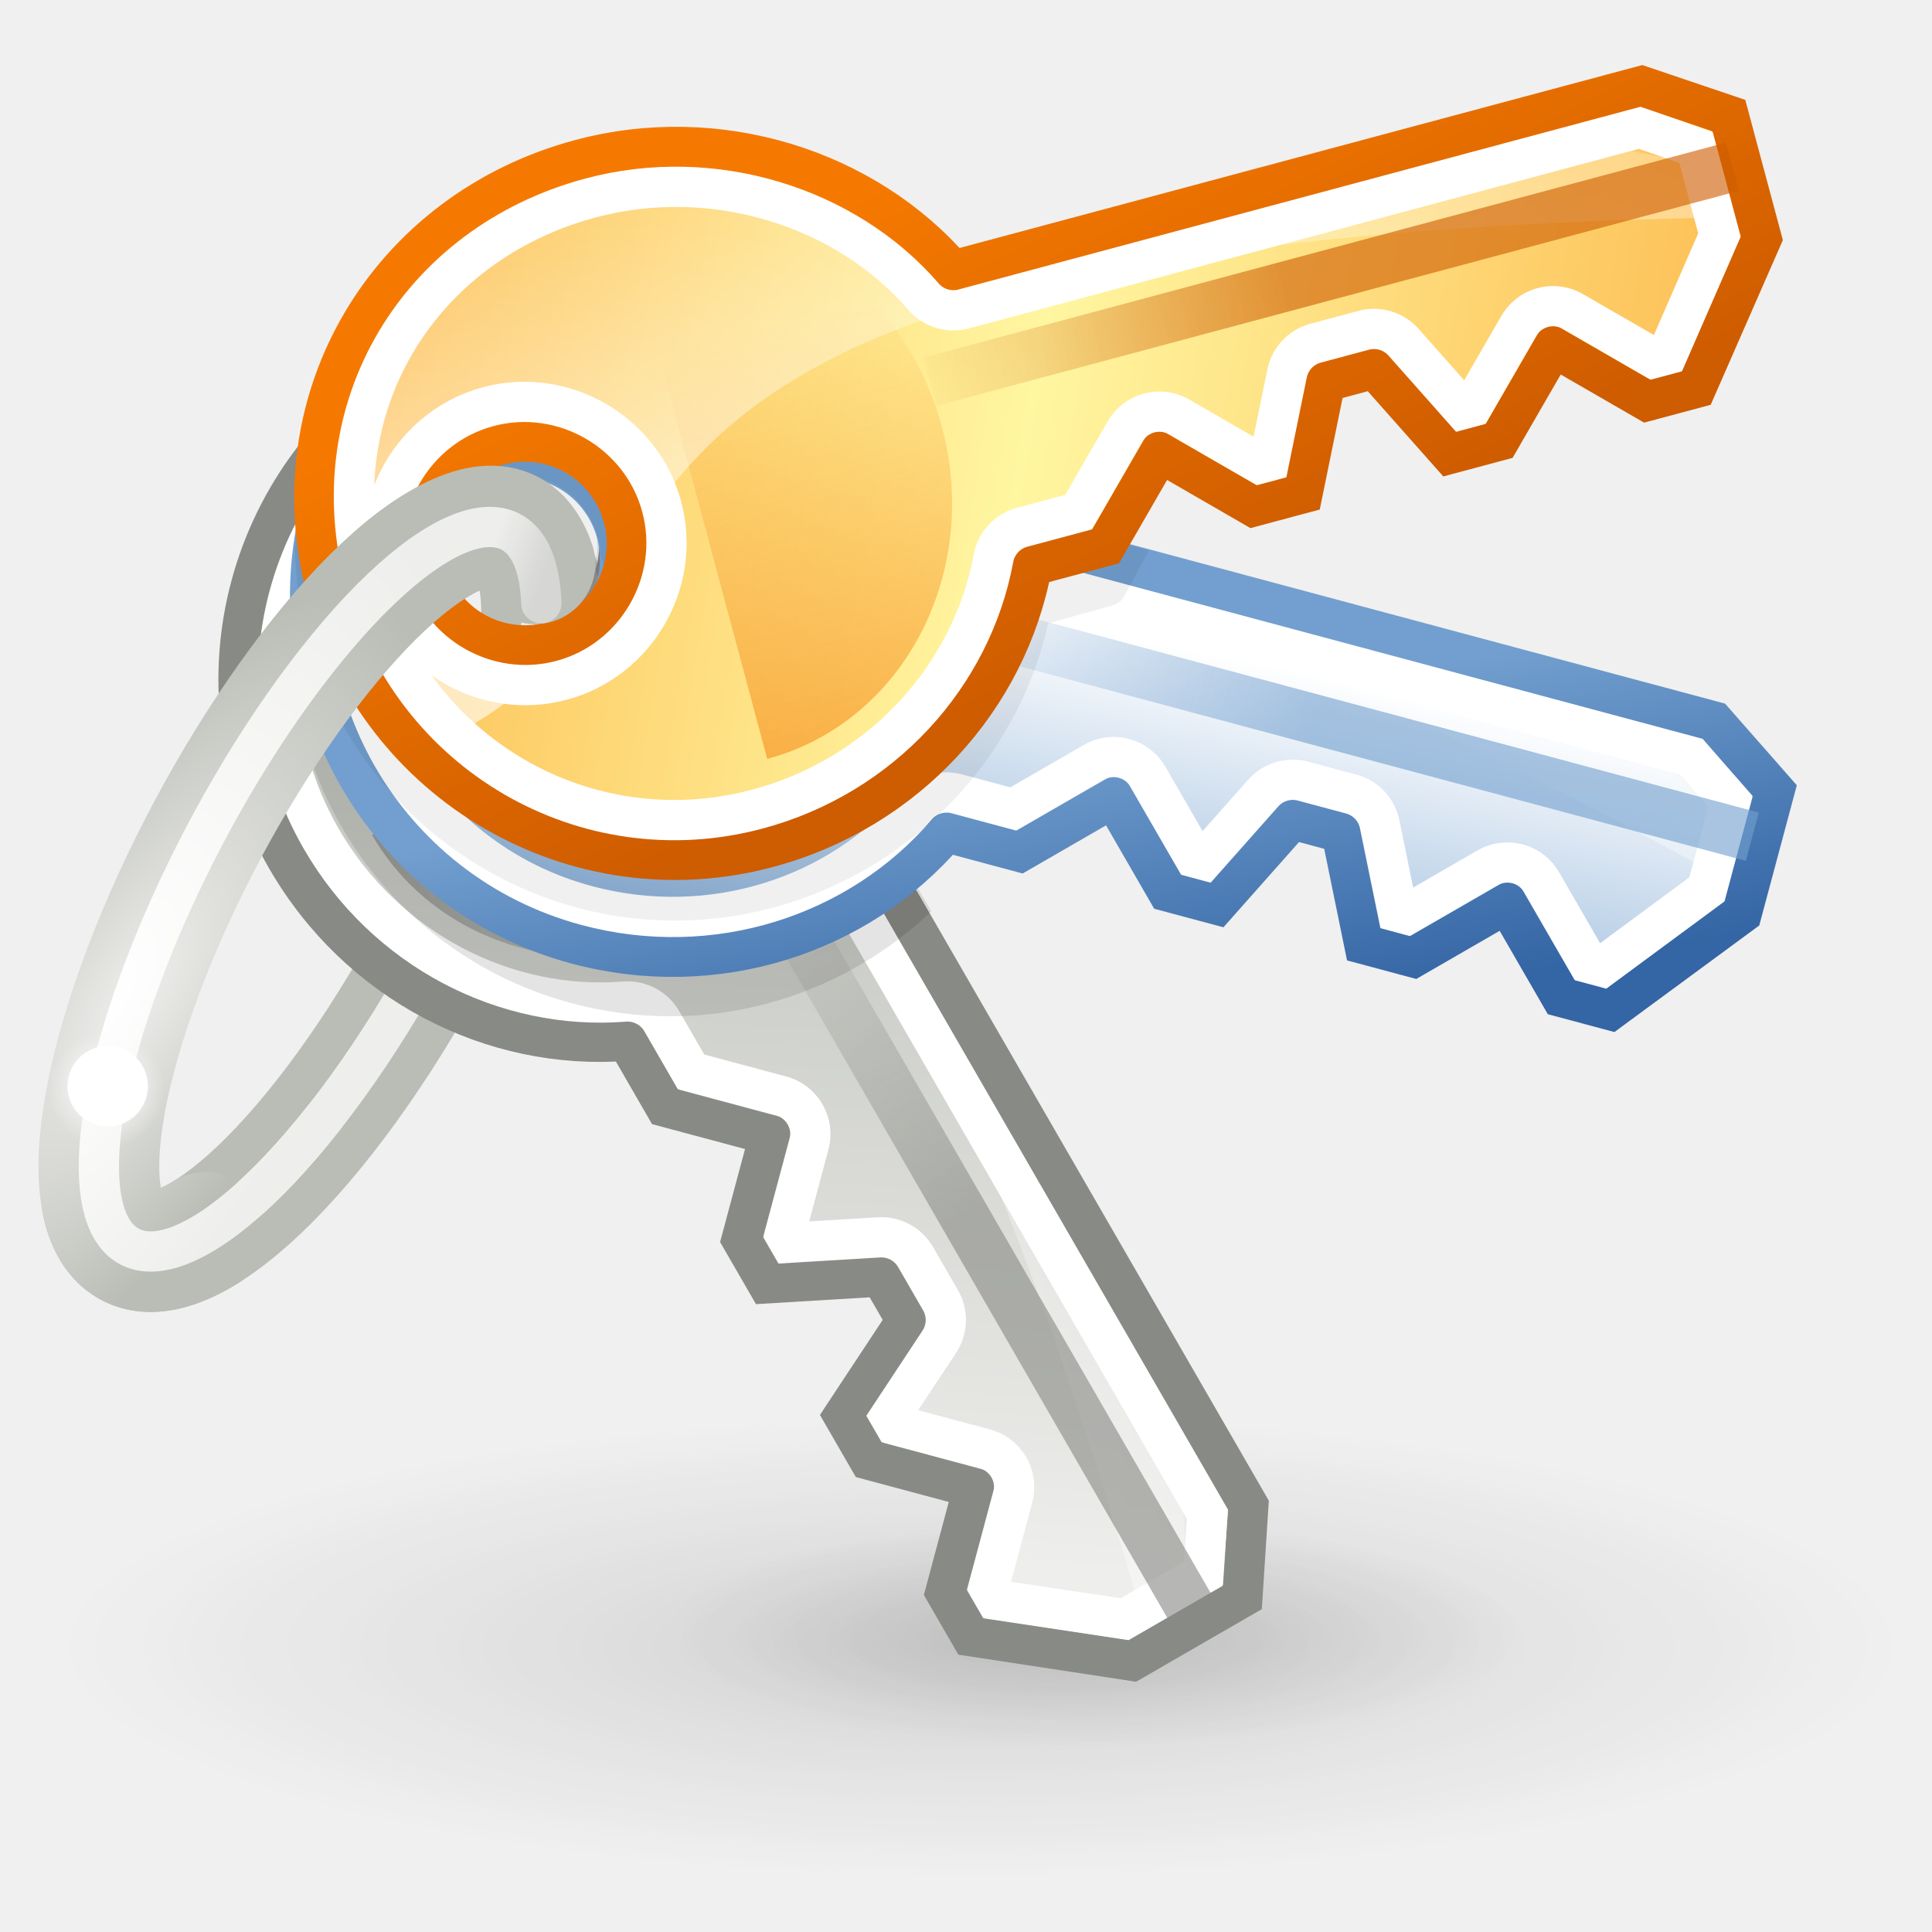
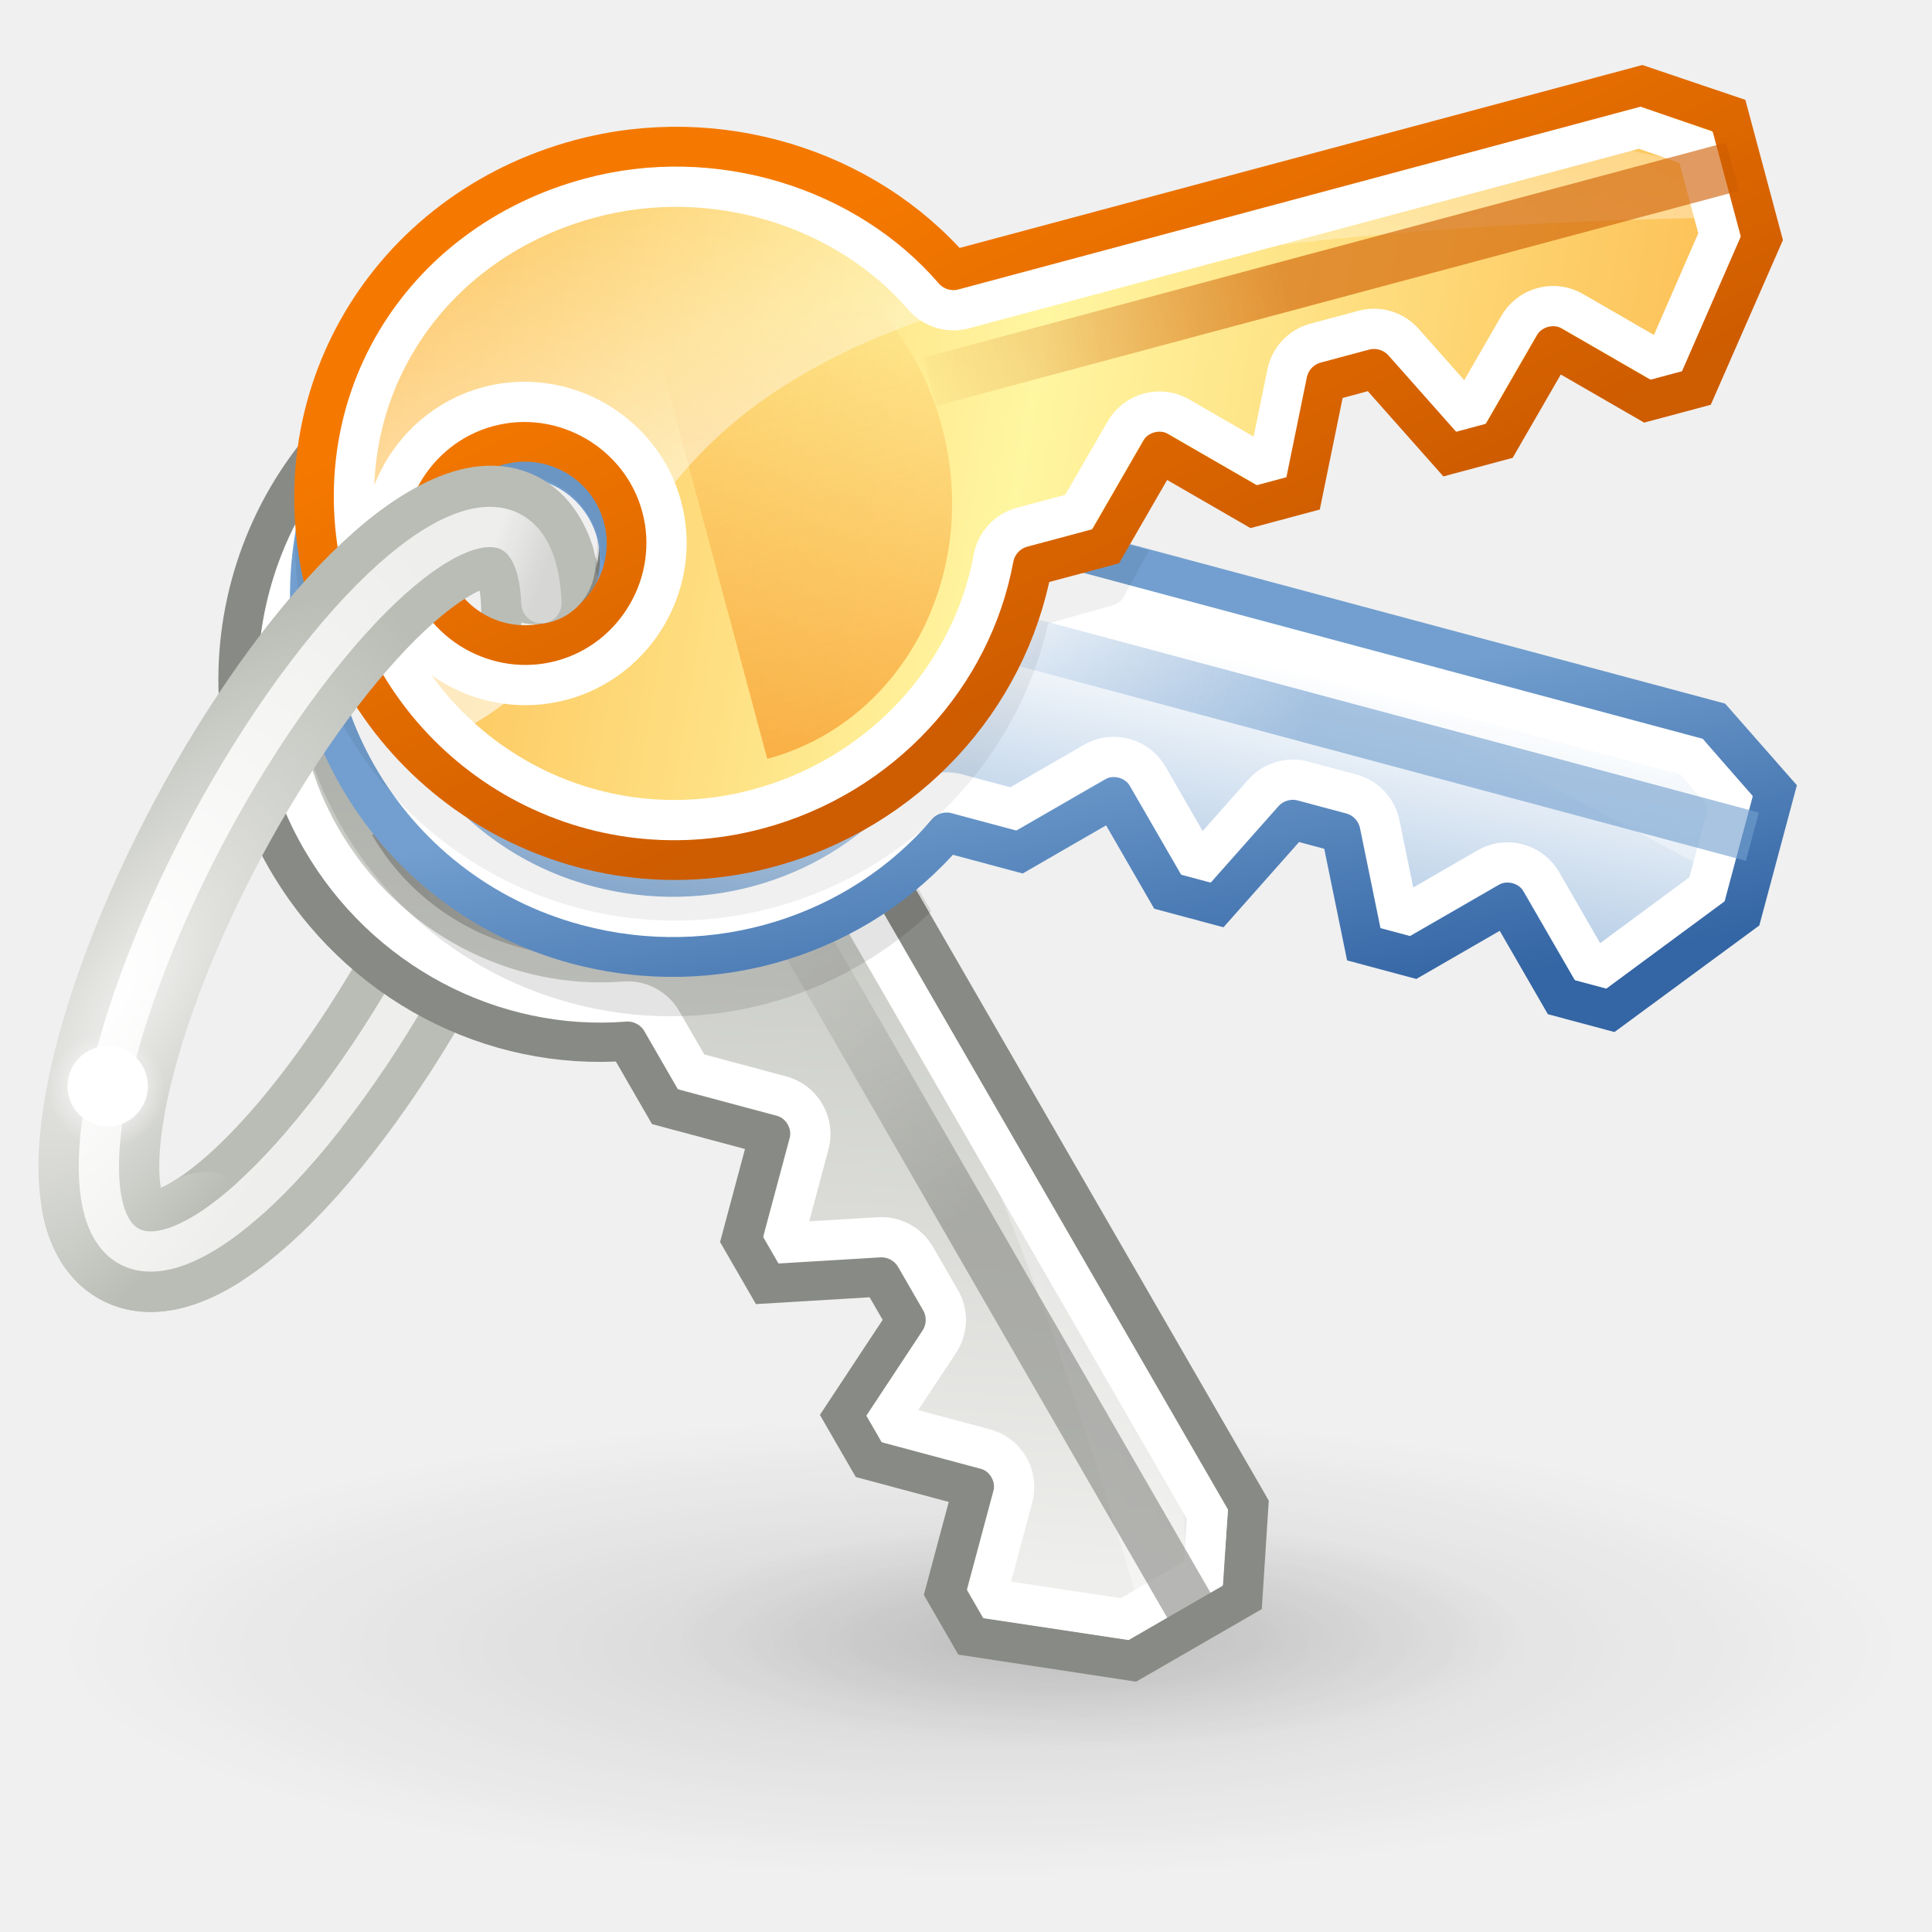
- <svg xmlns="http://www.w3.org/2000/svg" xmlns:xlink="http://www.w3.org/1999/xlink" width="48px" height="48px" id="svg3535" version="1.1">
-   <defs id="defs3537">
-     <radialGradient xlink:href="#linearGradient7557" id="radialGradient9677" gradientUnits="userSpaceOnUse" gradientTransform="matrix(0,-1,0.6315789,0,2.60796,38.29481)" cx="17.813" cy="14.729" fx="17.813" fy="14.729" r="9.5" />
-     <linearGradient id="linearGradient7557">
-       <stop id="stop7559" offset="0" style="stop-color:#eeeeec;stop-opacity:1" />
-       <stop id="stop7561" offset="1" style="stop-color:#eeeeec;stop-opacity:1" />
+ <svg xmlns="http://www.w3.org/2000/svg" xmlns:xlink="http://www.w3.org/1999/xlink" width="48px" height="48px" version="1.1">
+   <defs>
+     <radialGradient id="g" cx="17.813" cy="14.729" r="9.5" gradientTransform="matrix(0 -1 .63158 0 2.608 38.295)" gradientUnits="userSpaceOnUse">
+       <stop stop-color="#eeeeec" offset="0" />
+       <stop stop-color="#eeeeec" offset="1" />
+     </radialGradient>
+     <radialGradient id="b" cx="11.156" cy="2.062" r=".906" gradientTransform="matrix(1 0 0 .62069 0 .78233)" gradientUnits="userSpaceOnUse">
+       <stop stop-color="#fff" offset="0" />
+       <stop stop-color="#fff" stop-opacity="0" offset="1" />
+     </radialGradient>
+     <radialGradient id="f" cx="24.572" cy="41.636" r="21.39" gradientTransform="matrix(1 0 0 .19835 0 33.378)" gradientUnits="userSpaceOnUse" xlink:href="#s" />
+     <linearGradient id="s">
+       <stop offset="0" />
+       <stop stop-opacity="0" offset="1" />
    </linearGradient>
-     <radialGradient xlink:href="#linearGradient7582" id="radialGradient9679" gradientUnits="userSpaceOnUse" gradientTransform="matrix(1,0,0,0.6206897,0,0.7823276)" cx="11.156" cy="2.062" fx="11.156" fy="2.062" r="0.906" />
-     <linearGradient id="linearGradient7582">
-       <stop id="stop7584" offset="0" style="stop-color:#ffffff;stop-opacity:1;" />
-       <stop id="stop7586" offset="1" style="stop-color:#ffffff;stop-opacity:0;" />
+     <linearGradient id="q" x1="13.819" x2="36.228" y1="30.03" y2="45.195" gradientTransform="matrix(0 .67369 -.67614 0 37.102 14.816)" gradientUnits="userSpaceOnUse">
+       <stop stop-color="#babdb6" offset="0" />
+       <stop stop-color="#eeeeec" offset="1" />
    </linearGradient>
-     <radialGradient xlink:href="#linearGradient3823" id="radialGradient9681" gradientUnits="userSpaceOnUse" gradientTransform="matrix(1,0,0,0.1983471,0,33.37765)" cx="24.572" cy="41.636" fx="24.572" fy="41.636" r="21.39" />
-     <linearGradient id="linearGradient3823">
-       <stop id="stop3825" offset="0" style="stop-color:#000000;stop-opacity:1;" />
-       <stop id="stop3827" offset="1" style="stop-color:#000000;stop-opacity:0;" />
+     <linearGradient id="c" x1="17" x2="17" y1="45.248" y2="30.759" gradientTransform="matrix(0 .625 -.67614 0 37.102 15.875)" gradientUnits="userSpaceOnUse" xlink:href="#r" />
+     <linearGradient id="r">
+       <stop offset="0" />
+       <stop stop-color="#888a85" stop-opacity="0" offset="1" />
    </linearGradient>
-     <radialGradient xlink:href="#linearGradient3823" id="radialGradient9683" gradientUnits="userSpaceOnUse" gradientTransform="matrix(1,0,0,0.1983471,0,33.37765)" cx="24.572" cy="41.636" fx="24.572" fy="41.636" r="21.39" />
-     <linearGradient xlink:href="#linearGradient6826" id="linearGradient9685" gradientUnits="userSpaceOnUse" gradientTransform="matrix(0,0.673693,-0.676136,0,37.10227,14.81577)" x1="13.819" y1="30.03" x2="36.228" y2="45.195" />
-     <linearGradient id="linearGradient6826">
-       <stop style="stop-color:#babdb6;stop-opacity:1" offset="0" id="stop6828" />
-       <stop style="stop-color:#eeeeec;stop-opacity:1" offset="1" id="stop6830" />
+     <linearGradient id="a" x1="15.406" x2="16.865" y1="37.344" y2="24.25" gradientTransform="matrix(0 .67369 -.67614 0 37.102 14.816)" gradientUnits="userSpaceOnUse" xlink:href="#t" />
+     <linearGradient id="t">
+       <stop stop-color="#fff" offset="0" />
+       <stop stop-color="#fff" stop-opacity="0" offset="1" />
    </linearGradient>
-     <linearGradient xlink:href="#linearGradient6958" id="linearGradient9687" gradientUnits="userSpaceOnUse" gradientTransform="matrix(0,0.625,-0.676136,0,37.10227,15.875)" x1="17" y1="45.248" x2="17" y2="30.759" />
-     <linearGradient id="linearGradient6958">
-       <stop id="stop6960" offset="0" style="stop-color:#000000;stop-opacity:1" />
-       <stop id="stop6962" offset="1" style="stop-color:#888a85;stop-opacity:0;" />
+     <linearGradient id="p" x1="33.12" x2="22.328" y1="20.5" y2="20.5" gradientTransform="matrix(.72727 0 0 1 12.273 -34.844)" gradientUnits="userSpaceOnUse">
+       <stop stop-color="#888a85" offset="0" />
+       <stop stop-color="#888a85" stop-opacity="0" offset="1" />
    </linearGradient>
-     <linearGradient xlink:href="#linearGradient2816" id="linearGradient9689" gradientUnits="userSpaceOnUse" gradientTransform="matrix(0,0.673693,-0.676136,0,37.10227,14.81577)" x1="15.406" y1="37.344" x2="16.865" y2="24.25" />
-     <linearGradient id="linearGradient2816">
-       <stop style="stop-color:white;stop-opacity:1;" offset="0" id="stop2818" />
-       <stop style="stop-color:white;stop-opacity:0;" offset="1" id="stop2820" />
+     <linearGradient id="o" x1="33.259" x2="32.347" y1="45.029" y2="32.298" gradientTransform="matrix(0 .67369 -.67614 0 37.102 14.816)" gradientUnits="userSpaceOnUse">
+       <stop stop-color="#729fcf" offset="0" />
+       <stop stop-color="#fff" offset="1" />
    </linearGradient>
-     <linearGradient xlink:href="#linearGradient4542" id="linearGradient9691" gradientUnits="userSpaceOnUse" gradientTransform="matrix(0.727273,0,0,0.999999,12.27273,-34.84375)" x1="33.12" y1="20.5" x2="22.328" y2="20.5" />
-     <linearGradient id="linearGradient4542">
-       <stop style="stop-color:#888a85;stop-opacity:1" offset="0" id="stop4544" />
-       <stop style="stop-color:#888a85;stop-opacity:0" offset="1" id="stop4546" />
+     <linearGradient id="n" x1="7.95" x2="13.654" y1="36.095" y2="33.391" gradientUnits="userSpaceOnUse">
+       <stop stop-color="#3465a4" offset="0" />
+       <stop stop-color="#729fcf" offset="1" />
    </linearGradient>
-     <linearGradient xlink:href="#linearGradient3807" id="linearGradient9693" gradientUnits="userSpaceOnUse" gradientTransform="matrix(0,0.673693,-0.676136,0,37.10227,14.81577)" x1="33.259" y1="45.029" x2="32.347" y2="32.298" />
-     <linearGradient id="linearGradient3807">
-       <stop id="stop3809" offset="0" style="stop-color:#729fcf;stop-opacity:1" />
-       <stop id="stop3811" offset="1" style="stop-color:#ffffff;stop-opacity:1" />
+     <linearGradient id="m" x1="33.12" x2="22.328" y1="20.5" y2="20.5" gradientTransform="matrix(.72727 0 0 1 12.273 -34.844)" gradientUnits="userSpaceOnUse">
+       <stop stop-color="#729fcf" offset="0" />
+       <stop stop-color="#729fcf" stop-opacity="0" offset="1" />
    </linearGradient>
-     <linearGradient xlink:href="#linearGradient3813" id="linearGradient9695" gradientUnits="userSpaceOnUse" x1="7.951" y1="36.095" x2="13.654" y2="33.391" />
-     <linearGradient id="linearGradient3813">
-       <stop id="stop3815" offset="0" style="stop-color:#3465a4;stop-opacity:1" />
-       <stop id="stop3817" offset="1" style="stop-color:#729fcf;stop-opacity:1" />
+     <linearGradient id="l" x1="1.674" x2="47.084" y1="24.765" y2="45.634" gradientTransform="matrix(0 .67369 -.67614 0 37.102 14.816)" gradientUnits="userSpaceOnUse">
+       <stop stop-color="#fcaf3e" offset="0" />
+       <stop stop-color="#fff6a1" offset=".487" />
+       <stop stop-color="#fcaf3e" offset="1" />
    </linearGradient>
-     <linearGradient xlink:href="#linearGradient6958" id="linearGradient9697" gradientUnits="userSpaceOnUse" gradientTransform="matrix(0,0.625,-0.676136,0,37.10227,15.875)" x1="17" y1="45.248" x2="17" y2="30.759" />
-     <linearGradient xlink:href="#linearGradient2816" id="linearGradient9699" gradientUnits="userSpaceOnUse" gradientTransform="matrix(0,0.673693,-0.676136,0,37.10227,14.81577)" x1="15.406" y1="37.344" x2="16.865" y2="24.25" />
-     <linearGradient xlink:href="#linearGradient3801" id="linearGradient9701" gradientUnits="userSpaceOnUse" gradientTransform="matrix(0.727273,0,0,0.999999,12.27273,-34.84375)" x1="33.12" y1="20.5" x2="22.328" y2="20.5" />
-     <linearGradient id="linearGradient3801">
-       <stop id="stop3803" offset="0" style="stop-color:#729fcf;stop-opacity:1" />
-       <stop id="stop3805" offset="1" style="stop-color:#729fcf;stop-opacity:0" />
+     <linearGradient id="k" x1="9.173" x2="19.208" y1="35.542" y2="33.578" gradientUnits="userSpaceOnUse">
+       <stop stop-color="#ce5c00" offset="0" />
+       <stop stop-color="#f57900" offset="1" />
    </linearGradient>
-     <linearGradient xlink:href="#linearGradient7614" id="linearGradient9703" gradientUnits="userSpaceOnUse" gradientTransform="matrix(0,0.673693,-0.676136,0,37.10227,14.81577)" x1="1.674" y1="24.765" x2="47.084" y2="45.634" />
-     <linearGradient id="linearGradient7614">
-       <stop id="stop7616" offset="0" style="stop-color:#fcaf3e;stop-opacity:1" />
-       <stop style="stop-color:#fff6a1;stop-opacity:1" offset="0.487" id="stop7628" />
-       <stop id="stop7618" offset="1" style="stop-color:#fcaf3e;stop-opacity:1" />
+     <linearGradient id="j" x1="17" x2="17" y1="45.248" y2="30.759" gradientTransform="matrix(0 .625 -.67614 0 37.102 15.875)" gradientUnits="userSpaceOnUse">
+       <stop stop-color="#f57900" offset="0" />
+       <stop stop-color="#f57900" stop-opacity="0" offset="1" />
    </linearGradient>
-     <linearGradient xlink:href="#linearGradient3793" id="linearGradient9705" gradientUnits="userSpaceOnUse" x1="9.173" y1="35.542" x2="19.208" y2="33.578" />
-     <linearGradient id="linearGradient3793">
-       <stop id="stop3795" offset="0" style="stop-color:#ce5c00;stop-opacity:1;" />
-       <stop id="stop3797" offset="1" style="stop-color:#f57900;stop-opacity:1" />
+     <linearGradient id="i" x1="33.12" x2="22.328" y1="20.5" y2="20.5" gradientTransform="matrix(.72727 0 0 1 12.273 -34.844)" gradientUnits="userSpaceOnUse">
+       <stop stop-color="#ce5c00" offset="0" />
+       <stop stop-color="#ce5c00" stop-opacity="0" offset="1" />
    </linearGradient>
-     <linearGradient xlink:href="#linearGradient3787" id="linearGradient9707" gradientUnits="userSpaceOnUse" gradientTransform="matrix(0,0.625,-0.676136,0,37.10227,15.875)" x1="17" y1="45.248" x2="17" y2="30.759" />
-     <linearGradient id="linearGradient3787">
-       <stop style="stop-color:#f57900;stop-opacity:1" offset="0" id="stop3789" />
-       <stop style="stop-color:#f57900;stop-opacity:0" offset="1" id="stop3791" />
-     </linearGradient>
-     <linearGradient xlink:href="#linearGradient2816" id="linearGradient9709" gradientUnits="userSpaceOnUse" gradientTransform="matrix(0,0.673693,-0.676136,0,37.10227,14.81577)" x1="15.406" y1="37.344" x2="16.865" y2="24.25" />
-     <linearGradient xlink:href="#linearGradient3781" id="linearGradient9711" gradientUnits="userSpaceOnUse" gradientTransform="matrix(0.727273,0,0,0.999999,12.27273,-34.84375)" x1="33.12" y1="20.5" x2="22.328" y2="20.5" />
-     <linearGradient id="linearGradient3781">
-       <stop id="stop3783" offset="0" style="stop-color:#ce5c00;stop-opacity:1" />
-       <stop id="stop3785" offset="1" style="stop-color:#ce5c00;stop-opacity:0" />
-     </linearGradient>
-     <radialGradient xlink:href="#linearGradient7491" id="radialGradient9713" gradientUnits="userSpaceOnUse" gradientTransform="matrix(-0.1907818,1.592283,-1.434565,1.180287,15.21777,-19.51554)" cx="23.681" cy="5.341" fx="23.681" fy="5.341" r="5.055" />
-     <linearGradient id="linearGradient7491">
-       <stop id="stop7493" offset="0" style="stop-color:#eeeeec;stop-opacity:1" />
-       <stop id="stop7495" offset="1" style="stop-color:#babdb6;stop-opacity:1" />
-     </linearGradient>
-     <radialGradient xlink:href="#linearGradient7592" id="radialGradient9715" gradientUnits="userSpaceOnUse" gradientTransform="matrix(1,0,0,0.6206897,0,0.7823276)" cx="11.156" cy="2.062" fx="11.156" fy="2.062" r="0.906" />
-     <linearGradient id="linearGradient7592">
-       <stop id="stop7594" offset="0" style="stop-color:#ffffff;stop-opacity:1;" />
-       <stop id="stop7596" offset="1" style="stop-color:#ffffff;stop-opacity:0;" />
-     </linearGradient>
-     <radialGradient xlink:href="#linearGradient7549" id="radialGradient9717" gradientUnits="userSpaceOnUse" gradientTransform="matrix(-0.3629926,-1.637213,1.85009,-2.15251,1.747751,74.82499)" cx="24.091" cy="5.053" fx="24.091" fy="5.053" r="4.492" />
-     <linearGradient id="linearGradient7549">
-       <stop id="stop7551" offset="0" style="stop-color:#ffffff;stop-opacity:1" />
-       <stop id="stop7553" offset="1" style="stop-color:#eeeeec;stop-opacity:1" />
-     </linearGradient>
-     <linearGradient xlink:href="#linearGradient7567" id="linearGradient9719" gradientUnits="userSpaceOnUse" gradientTransform="matrix(-0.235981,-1.130426,0.6373638,-0.915432,7.198599,53.31493)" x1="20.723" y1="16.83" x2="22.697" y2="15.894" />
-     <linearGradient id="linearGradient7567">
-       <stop id="stop7569" offset="0" style="stop-color:#000000;stop-opacity:1;" />
-       <stop id="stop7571" offset="1" style="stop-color:#000000;stop-opacity:0;" />
+     <radialGradient id="e" cx="23.681" cy="5.341" r="5.055" gradientTransform="matrix(-.19078 1.5923 -1.4346 1.1803 15.218 -19.516)" gradientUnits="userSpaceOnUse">
+       <stop stop-color="#eeeeec" offset="0" />
+       <stop stop-color="#babdb6" offset="1" />
+     </radialGradient>
+     <radialGradient id="d" cx="24.091" cy="5.053" r="4.492" gradientTransform="matrix(-.36299 -1.6372 1.8501 -2.1525 1.7478 74.825)" gradientUnits="userSpaceOnUse">
+       <stop stop-color="#fff" offset="0" />
+       <stop stop-color="#eeeeec" offset="1" />
+     </radialGradient>
+     <linearGradient id="h" x1="20.723" x2="22.697" y1="16.83" y2="15.894" gradientTransform="matrix(-.23598 -1.1304 .63736 -.91543 7.1986 53.315)" gradientUnits="userSpaceOnUse">
+       <stop offset="0" />
+       <stop stop-opacity="0" offset="1" />
    </linearGradient>
  </defs>
-   <g id="layer1">
-     <g style="display:inline;enable-background:new" id="g9613" transform="translate(0.2951884,0.3002514)">
-       <path style="fill:none;stroke:#babdb6;stroke-width:3;stroke-linecap:round;stroke-linejoin:miter;stroke-miterlimit:4;stroke-opacity:1;stroke-dashoffset:0.7" d="m 13.078,14.014 c 0.521,2.496 -1.483,8.008 -4.474,12.303 -2.991,4.295 -5.84,5.755 -6.362,3.259" id="path9615" />
-       <path style="fill:none;stroke:url(#radialGradient9677);stroke-width:1;stroke-linecap:round;stroke-linejoin:miter;stroke-miterlimit:4;stroke-opacity:1;stroke-dashoffset:0.7" d="m 6.717,17.273 c 2.991,-4.295 5.84,-5.755 6.362,-3.259 0.521,2.496 -1.483,8.008 -4.474,12.303 -2.991,4.295 -5.84,5.755 -6.362,3.259 -0.521,-2.496 1.483,-8.008 4.474,-12.303 z" id="path9617" />
-       <path style="fill:url(#radialGradient9679);fill-opacity:1;fill-rule:evenodd;stroke:none;marker:none;visibility:visible;display:inline;overflow:visible;enable-background:accumulate" id="path9619" d="m 12.062,2.062 c 0,0.311 -0.406,0.562 -0.906,0.562 C 10.656,2.625 10.25,2.373 10.25,2.062 10.25,1.752 10.656,1.5 11.156,1.5 c 0.501,0 0.906,0.252 0.906,0.562 z" transform="matrix(0,-1.103448,1.777778,0,6.669847,35.65801)" />
-       <g style="opacity:0.822" id="g9621">
-         <path style="opacity:0.152;fill:url(#radialGradient9681);fill-opacity:1;stroke:none" id="path9623" d="m 45.962,41.636 c 0,2.343 -9.577,4.243 -21.39,4.243 -11.813,0 -21.39,-1.899 -21.39,-4.243 0,-2.343 9.577,-4.243 21.39,-4.243 11.813,0 21.39,1.899 21.39,4.243 z" transform="matrix(1.073048,0,0,1.354167,-2.285293,-15.78011)" />
-         <path style="opacity:0.152;fill:url(#radialGradient9683);fill-opacity:1;stroke:none" id="path9625" d="m 45.962,41.636 c 0,2.343 -9.577,4.243 -21.39,4.243 -11.813,0 -21.39,-1.899 -21.39,-4.243 0,-2.343 9.577,-4.243 21.39,-4.243 11.813,0 21.39,1.899 21.39,4.243 z" transform="matrix(0.4974282,0,0,0.6617912,14.62268,12.73202)" />
-       </g>
-       <g transform="matrix(1.096027,-0.6327913,0.6327913,1.096027,-15.0366,-0.7801997)" id="g9627">
-         <path style="fill:url(#linearGradient9685);fill-opacity:1;fill-rule:evenodd;stroke:#888a85;stroke-width:0.79;stroke-linecap:round;stroke-linejoin:miter;stroke-miterlimit:4;stroke-opacity:1;stroke-dasharray:none" d="m 13.438,16.5 c -3.919,-1e-6 -7.094,3.158 -7.094,7.062 2e-7,2.818 1.605,5.301 4,6.438 l 0,1.5 1.5,1.5 -1.5,1.5 0,1 2,1 0,1 -2,1 0,1 1.5,1.5 -1.5,1.5 0,1 2.5,2 2.5,0 1,-1.5 0,-14 c 2.372,-1.145 4,-3.699 4,-6.5 0,-3.905 -2.987,-7 -6.906,-7 z m -0.094,2 c 1.104,0 2,0.896 2,2 0,1.104 -0.896,2 -2,2 -1.104,0 -2,-0.896 -2,-2 0,-1.104 0.896,-2 2,-2 z" id="path9629" />
-         <path style="opacity:0.3;fill:url(#linearGradient9687);fill-opacity:1;fill-rule:evenodd;stroke:none" d="M 18.847,24 8.028,24 c 0,2.76 2.423,5 5.409,5 2.986,0 5.409,-2.24 5.409,-5 z" id="path9631" />
-         <path xlink:href="#path1884" style="fill:none;stroke:#ffffff;stroke-width:0.79;stroke-linecap:round;stroke-linejoin:miter;stroke-miterlimit:4;stroke-opacity:1;stroke-dasharray:none" id="path9633" d="m 13.438,17.281 c -3.502,-1e-6 -6.312,2.798 -6.312,6.281 2e-7,2.523 1.441,4.743 3.562,5.75 A 0.777,0.777 0 0 1 11.125,30 l 0,1.156 1.281,1.281 a 0.777,0.777 0 0 1 0,1.125 l -1.281,1.281 0,0.188 1.562,0.781 A 0.777,0.777 0 0 1 13.125,36.5 l 0,1 a 0.777,0.777 0 0 1 -0.438,0.688 l -1.562,0.781 0,0.188 1.281,1.281 a 0.777,0.777 0 0 1 0,1.125 l -1.281,1.281 0,0.281 2,1.594 1.781,0 0.656,-0.969 0,-13.75 A 0.777,0.777 0 0 1 16,29.312 c 2.091,-1.009 3.562,-3.312 3.562,-5.812 0,-3.509 -2.615,-6.219 -6.125,-6.219 z m -0.094,0.438 c 1.524,0 2.781,1.257 2.781,2.781 0,1.524 -1.257,2.781 -2.781,2.781 -1.524,0 -2.781,-1.257 -2.781,-2.781 0,-1.524 1.257,-2.781 2.781,-2.781 z" />
-         <path d="m 13.406,17.625 c -0.219,0.004 -0.467,0.034 -0.688,0.062 -0.933,0.12 -1.776,0.46 -2.531,0.938 0.174,0.635 0.425,1.158 0.719,1.625 0.126,-1.319 1.242,-2.344 2.594,-2.344 1.436,0 2.594,1.158 2.594,2.594 0,1.436 -1.158,2.594 -2.594,2.594 -0.077,0 -0.147,-0.021 -0.219,-0.031 1.059,1.27 2.022,2.944 2.281,6.094 2.266,-0.909 3.875,-2.926 3.875,-5.594 -0.086,-2.602 -1.541,-4.611 -4,-5.625 -0.68,-0.225 -1.364,-0.326 -2.031,-0.312 z M 15.375,34.688 c -0.279,2.586 -0.855,5.742 -1.812,9.688 l 1.156,0 0.656,-1.312 0,-8.375 z" id="path9635" style="opacity:0.6;fill:url(#linearGradient9689);fill-opacity:1;fill-rule:evenodd;stroke:none" />
-         <rect style="opacity:0.615;fill:url(#linearGradient9691);fill-opacity:1;fill-rule:evenodd;stroke:none" id="rect9637" width="16.312" height="0.981" x="29" y="-14.844" transform="matrix(0,1,-1,0,0,0)" />
-       </g>
-       <path id="path9639" d="M 14.312,7.062 C 13.227,7.087 12.123,7.321 11.062,7.75 9.27,8.934 7.865,10.768 7.25,13.062 c -1.352,5.044 1.627,10.215 6.656,11.562 3.289,0.881 6.624,-0.082 8.938,-2.281 L 22.5,21.75 c 1.809,-2.912 1.941,-6.793 0.125,-9.938 -1.797,-3.112 -5.007,-4.826 -8.312,-4.75 z m -2,4.219 c 0.765,-0.096 1.558,0.258 1.969,0.969 0.279,0.483 0.328,1.036 0.188,1.531 0.178,0.411 0.218,0.879 0.094,1.344 -0.293,1.094 -1.437,1.762 -2.531,1.469 -1.094,-0.293 -1.731,-1.437 -1.438,-2.531 0.019,-0.07 0.068,-0.121 0.094,-0.188 -0.003,-0.01 0.003,-0.021 0,-0.031 -0.274,-0.866 0.055,-1.839 0.875,-2.312 0.237,-0.137 0.495,-0.218 0.75,-0.25 z" style="opacity:0.109;fill:#000000;fill-opacity:1;fill-rule:evenodd;stroke:none" />
-       <g transform="matrix(0.3275569,-1.222459,1.222459,0.3275569,-16.85369,23.19196)" id="g9641">
-         <path style="fill:url(#linearGradient9693);fill-opacity:1;fill-rule:evenodd;stroke:url(#linearGradient9695);stroke-width:0.79;stroke-linecap:round;stroke-linejoin:miter;stroke-miterlimit:4;stroke-opacity:1;stroke-dasharray:none" d="m 13.438,16.5 c -3.919,-1e-6 -7.094,3.158 -7.094,7.062 2e-7,2.818 1.605,5.301 4,6.438 l 0,1.5 1.5,1.5 -1.5,1.5 0,1 2,1 0,1 -2,1 0,1 1.5,1.5 -1.5,1.5 0,1 2.5,2 2.5,0 1,-1.5 0,-14 c 2.372,-1.145 4,-3.699 4,-6.5 0,-3.905 -2.987,-7 -6.906,-7 z m -0.094,2 c 1.104,0 2,0.896 2,2 0,1.104 -0.896,2 -2,2 -1.104,0 -2,-0.896 -2,-2 0,-1.104 0.896,-2 2,-2 z" id="path9643" />
-         <path style="opacity:0.3;fill:url(#linearGradient9697);fill-opacity:1;fill-rule:evenodd;stroke:none" d="M 18.847,24 8.028,24 c 0,2.76 2.423,5 5.409,5 2.986,0 5.409,-2.24 5.409,-5 z" id="path9645" />
-         <path xlink:href="#path1884" style="fill:none;stroke:#ffffff;stroke-width:0.79;stroke-linecap:round;stroke-linejoin:miter;stroke-miterlimit:4;stroke-opacity:1;stroke-dasharray:none" id="path9647" d="m 13.438,17.281 c -3.502,-1e-6 -6.312,2.798 -6.312,6.281 2e-7,2.523 1.441,4.743 3.562,5.75 A 0.777,0.777 0 0 1 11.125,30 l 0,1.156 1.281,1.281 a 0.777,0.777 0 0 1 0,1.125 l -1.281,1.281 0,0.188 1.562,0.781 A 0.777,0.777 0 0 1 13.125,36.5 l 0,1 a 0.777,0.777 0 0 1 -0.438,0.688 l -1.562,0.781 0,0.188 1.281,1.281 a 0.777,0.777 0 0 1 0,1.125 l -1.281,1.281 0,0.281 2,1.594 1.781,0 0.656,-0.969 0,-13.75 A 0.777,0.777 0 0 1 16,29.312 c 2.091,-1.009 3.562,-3.312 3.562,-5.812 0,-3.509 -2.615,-6.219 -6.125,-6.219 z m -0.094,0.438 c 1.524,0 2.781,1.257 2.781,2.781 0,1.524 -1.257,2.781 -2.781,2.781 -1.524,0 -2.781,-1.257 -2.781,-2.781 0,-1.524 1.257,-2.781 2.781,-2.781 z" />
-         <path d="m 13.406,17.625 c -0.219,0.004 -0.467,0.034 -0.688,0.062 -0.933,0.12 -1.776,0.46 -2.531,0.938 0.174,0.635 0.425,1.158 0.719,1.625 0.126,-1.319 1.242,-2.344 2.594,-2.344 1.436,0 2.594,1.158 2.594,2.594 0,1.436 -1.158,2.594 -2.594,2.594 -0.077,0 -0.147,-0.021 -0.219,-0.031 1.059,1.27 2.022,2.944 2.281,6.094 2.266,-0.909 3.875,-2.926 3.875,-5.594 -0.086,-2.602 -1.541,-4.611 -4,-5.625 -0.68,-0.225 -1.364,-0.326 -2.031,-0.312 z M 15.375,34.688 c -0.279,2.586 -0.855,5.742 -1.812,9.688 l 1.156,0 0.656,-1.312 0,-8.375 z" id="path9649" style="opacity:0.6;fill:url(#linearGradient9699);fill-opacity:1;fill-rule:evenodd;stroke:none" />
-         <rect style="opacity:0.615;fill:url(#linearGradient9701);fill-opacity:1;fill-rule:evenodd;stroke:none" id="rect9651" width="16.312" height="0.981" x="29" y="-14.844" transform="matrix(0,1,-1,0,0,0)" />
-       </g>
-       <path id="path9653" d="M 15.875,5.219 C 11.9,5.333 8.347,7.968 7.25,12.062 c -0.113,0.42 -0.165,0.831 -0.219,1.25 0.018,0.732 0.113,1.472 0.312,2.219 1.354,5.052 6.525,8.068 11.562,6.719 3.502,-0.938 6.09,-3.731 6.844,-7.062 L 27.312,14.75 c 0.13,-0.038 0.248,-0.1 0.312,-0.219 L 28.25,13.375 25.531,12.656 C 24.765,9.333 22.147,6.498 18.656,5.562 17.716,5.311 16.792,5.192 15.875,5.219 z m -3.188,6.312 c 0.136,0.008 0.301,0.026 0.438,0.062 0.884,0.237 1.458,1.037 1.5,1.906 0.022,0.06 0.046,0.124 0.062,0.188 0.291,1.086 -0.32,2.178 -1.406,2.469 -1.086,0.291 -2.178,-0.351 -2.469,-1.438 -0.017,-0.062 -0.021,-0.126 -0.031,-0.188 -0.229,-0.44 -0.326,-0.953 -0.188,-1.469 0.257,-0.958 1.14,-1.588 2.094,-1.531 z" style="opacity:0.061;fill:#000000;fill-opacity:1;fill-rule:evenodd;stroke:none" />
-       <g transform="matrix(-0.3275569,-1.222459,1.222459,-0.3275569,-7.94356,36.23001)" id="g9655">
-         <path style="fill:url(#linearGradient9703);fill-opacity:1;fill-rule:evenodd;stroke:url(#linearGradient9705);stroke-width:0.79;stroke-linecap:round;stroke-linejoin:miter;stroke-miterlimit:4;stroke-opacity:1;stroke-dasharray:none" d="m 13.438,16.5 c -3.919,-1e-6 -7.094,3.158 -7.094,7.062 2e-7,2.818 1.605,5.301 4,6.438 l 0,1.5 1.5,1.5 -1.5,1.5 0,1 2,1 0,1 -2,1 0,1 1.5,1.5 -1.5,1.5 0,1 2.5,2 2.5,0 1,-1.5 0,-14 c 2.372,-1.145 4,-3.699 4,-6.5 0,-3.905 -2.987,-7 -6.906,-7 z m -0.094,2 c 1.104,0 2,0.896 2,2 0,1.104 -0.896,2 -2,2 -1.104,0 -2,-0.896 -2,-2 0,-1.104 0.896,-2 2,-2 z" id="path9657" />
-         <path style="opacity:0.583;fill:url(#linearGradient9707);fill-opacity:1;fill-rule:evenodd;stroke:none" d="M 18.847,24 8.028,24 c 0,2.76 2.423,5 5.409,5 2.986,0 5.409,-2.24 5.409,-5 z" id="path9659" />
-         <path xlink:href="#path1884" style="fill:none;stroke:#ffffff;stroke-width:0.79;stroke-linecap:round;stroke-linejoin:miter;stroke-miterlimit:4;stroke-opacity:1;stroke-dasharray:none" id="path9661" d="m 13.438,17.281 c -3.502,-1e-6 -6.312,2.798 -6.312,6.281 2e-7,2.523 1.441,4.743 3.562,5.75 A 0.777,0.777 0 0 1 11.125,30 l 0,1.156 1.281,1.281 a 0.777,0.777 0 0 1 0,1.125 l -1.281,1.281 0,0.188 1.562,0.781 A 0.777,0.777 0 0 1 13.125,36.5 l 0,1 a 0.777,0.777 0 0 1 -0.438,0.688 l -1.562,0.781 0,0.188 1.281,1.281 a 0.777,0.777 0 0 1 0,1.125 l -1.281,1.281 0,0.281 2,1.594 1.781,0 0.656,-0.969 0,-13.75 A 0.777,0.777 0 0 1 16,29.312 c 2.091,-1.009 3.562,-3.312 3.562,-5.812 0,-3.509 -2.615,-6.219 -6.125,-6.219 z m -0.094,0.438 c 1.524,0 2.781,1.257 2.781,2.781 0,1.524 -1.257,2.781 -2.781,2.781 -1.524,0 -2.781,-1.257 -2.781,-2.781 0,-1.524 1.257,-2.781 2.781,-2.781 z" />
-         <path d="m 13.406,17.625 c -0.219,0.004 -0.467,0.034 -0.688,0.062 -0.933,0.12 -1.776,0.46 -2.531,0.938 0.174,0.635 0.425,1.158 0.719,1.625 0.126,-1.319 1.242,-2.344 2.594,-2.344 1.436,0 2.594,1.158 2.594,2.594 0,1.436 -1.158,2.594 -2.594,2.594 -0.077,0 -0.147,-0.021 -0.219,-0.031 1.059,1.27 2.022,2.944 2.281,6.094 2.266,-0.909 3.875,-2.926 3.875,-5.594 -0.086,-2.602 -1.541,-4.611 -4,-5.625 -0.68,-0.225 -1.364,-0.326 -2.031,-0.312 z M 15.375,34.688 c -0.279,2.586 -0.855,5.742 -1.812,9.688 l 1.156,0 0.656,-1.312 0,-8.375 z" id="path9663" style="opacity:0.6;fill:url(#linearGradient9709);fill-opacity:1;fill-rule:evenodd;stroke:none" />
-         <rect style="opacity:0.615;fill:url(#linearGradient9711);fill-opacity:1;fill-rule:evenodd;stroke:none" id="rect9665" width="16.312" height="0.981" x="29" y="-14.844" transform="matrix(0,1,-1,0,0,0)" />
-       </g>
-       <path style="fill:none;stroke:url(#radialGradient9713);stroke-width:3;stroke-linecap:round;stroke-linejoin:miter;stroke-miterlimit:4;stroke-opacity:1;stroke-dashoffset:0.7" d="m 4.805,30.321 c -2.594,1.59 -3.42,-0.939 -1.844,-5.645 1.576,-4.706 4.961,-9.817 7.555,-11.407 1.287,-0.789 2.113,-0.644 2.479,0.437" id="path9667" />
-       <path style="fill:url(#radialGradient9715);fill-opacity:1;fill-rule:evenodd;stroke:none;marker:none;visibility:visible;display:inline;overflow:visible;enable-background:accumulate" id="path9669" d="m 12.062,2.062 c 0,0.311 -0.406,0.562 -0.906,0.562 C 10.656,2.625 10.25,2.373 10.25,2.062 10.25,1.752 10.656,1.5 11.156,1.5 c 0.501,0 0.906,0.252 0.906,0.562 z" transform="matrix(0,-1.591108,2.563452,0,-2.927655,44.52351)" />
-       <path style="fill:none;stroke:url(#radialGradient9717);stroke-width:1;stroke-linecap:round;stroke-linejoin:miter;stroke-miterlimit:4;stroke-opacity:1;stroke-dashoffset:0.7" d="m 7.743,27.481 c -3.035,3.85 -5.535,4.428 -5.581,1.289 -0.045,-3.139 2.381,-8.812 5.416,-12.662 2.989,-3.792 5.461,-4.422 5.577,-1.423" id="path9671" />
-       <path style="opacity:0.104;fill:none;stroke:url(#linearGradient9719);stroke-width:1;stroke-linecap:round;stroke-linejoin:miter;stroke-miterlimit:4;stroke-opacity:1;stroke-dashoffset:0.7" d="M 7.578,16.109 C 10.567,12.317 13.039,11.686 13.156,14.685" id="path9673" />
-       <path style="fill:#ffffff;fill-opacity:1;fill-rule:evenodd;stroke:none;marker:none;visibility:visible;display:inline;overflow:visible;enable-background:accumulate" id="path9675" d="m 12.062,2.062 c 0,0.311 -0.406,0.562 -0.906,0.562 C 10.656,2.625 10.25,2.373 10.25,2.062 10.25,1.752 10.656,1.5 11.156,1.5 c 0.501,0 0.906,0.252 0.906,0.562 z" transform="matrix(0,-1.103448,1.777778,0,-1.285105,38.99467)" />
+   <g transform="translate(.29519 .30025)" enable-background="new">
+     <path d="m13.078 14.014c0.521 2.496-1.483 8.008-4.474 12.303-2.99 4.295-5.84 5.755-6.362 3.26" fill="none" stroke="#babdb6" stroke-dashoffset=".7" stroke-linecap="round" stroke-width="3" />
+     <path d="m6.717 17.273c2.99-4.295 5.84-5.755 6.362-3.26 0.521 2.496-1.483 8.008-4.474 12.303-2.99 4.295-5.84 5.755-6.362 3.26-0.521-2.496 1.483-8.008 4.474-12.303z" fill="none" stroke="url(#g)" stroke-dashoffset=".7" stroke-linecap="round" />
+     <path transform="matrix(0 -1.1034 1.7778 0 6.6698 35.658)" d="m12.062 2.062c0 0.311-0.406 0.562-0.906 0.562s-0.906-0.252-0.906-0.562 0.406-0.562 0.906-0.562 0.906 0.252 0.906 0.562z" enable-background="accumulate" fill="url(#b)" fill-rule="evenodd" />
+     <g fill="url(#f)" opacity=".822">
+       <path transform="matrix(1.073 0 0 1.3542 -2.2853 -15.78)" d="m45.962 41.636c0 2.343-9.577 4.243-21.39 4.243-11.813 0-21.39-1.899-21.39-4.243 0-2.343 9.577-4.243 21.39-4.243 11.813 0 21.39 1.899 21.39 4.243z" opacity=".152" />
+       <path transform="matrix(.49743 0 0 .66179 14.623 12.732)" d="m45.962 41.636c0 2.343-9.577 4.243-21.39 4.243-11.813 0-21.39-1.899-21.39-4.243 0-2.343 9.577-4.243 21.39-4.243 11.813 0 21.39 1.899 21.39 4.243z" opacity=".152" />
    </g>
+     <g transform="matrix(1.096 -.63279 .63279 1.096 -15.037 -.7802)">
+       <path d="m13.438 16.5c-3.919-1e-6 -7.094 3.158-7.094 7.062 2e-7 2.818 1.605 5.301 4 6.438v1.5l1.5 1.5-1.5 1.5v1l2 1v1l-2 1v1l1.5 1.5-1.5 1.5v1l2.5 2h2.5l1-1.5v-14c2.372-1.145 4-3.699 4-6.5 0-3.905-2.987-7-6.906-7zm-0.094 2c1.104 0 2 0.896 2 2s-0.896 2-2 2-2-0.896-2-2 0.896-2 2-2z" fill="url(#q)" fill-rule="evenodd" stroke="#888a85" stroke-linecap="round" stroke-width=".79" />
+       <path d="m18.847 24h-10.818c0 2.76 2.423 5 5.409 5s5.409-2.24 5.409-5z" fill="url(#c)" fill-rule="evenodd" opacity=".3" />
+       <path d="m13.438 17.281c-3.502-1e-6 -6.312 2.797-6.312 6.281 2e-7 2.523 1.441 4.743 3.562 5.75a0.777 0.777 0 0 1 0.438 0.688v1.156l1.281 1.281a0.777 0.777 0 0 1 0 1.125l-1.281 1.281v0.188l1.562 0.781a0.777 0.777 0 0 1 0.438 0.688v1a0.777 0.777 0 0 1-0.438 0.688l-1.562 0.781v0.188l1.281 1.281a0.777 0.777 0 0 1 0 1.125l-1.281 1.281v0.281l2 1.594h1.781l0.656-0.969v-13.75a0.777 0.777 0 0 1 0.438-0.688c2.091-1.009 3.562-3.312 3.562-5.812 0-3.509-2.615-6.219-6.125-6.219zm-0.094 0.438c1.524 0 2.781 1.257 2.781 2.781s-1.257 2.781-2.781 2.781-2.781-1.257-2.781-2.781 1.257-2.781 2.781-2.781z" fill="none" stroke="#fff" stroke-linecap="round" stroke-width=".79" xlink:href="#path1884" />
+       <path d="m13.406 17.625c-0.219 0.004-0.467 0.034-0.688 0.062-0.933 0.12-1.776 0.46-2.531 0.938 0.174 0.635 0.425 1.158 0.719 1.625 0.126-1.319 1.242-2.344 2.594-2.344 1.436 0 2.594 1.158 2.594 2.594 0 1.436-1.158 2.594-2.594 2.594-0.077 0-0.147-0.021-0.219-0.031 1.059 1.27 2.022 2.944 2.281 6.094 2.266-0.909 3.875-2.926 3.875-5.594-0.086-2.602-1.542-4.611-4-5.625-0.68-0.225-1.364-0.326-2.031-0.312zm1.969 17.062c-0.279 2.586-0.855 5.742-1.812 9.688h1.156l0.656-1.312v-8.375z" fill="url(#a)" fill-rule="evenodd" opacity=".6" />
+       <rect transform="rotate(90)" x="29" y="-14.844" width="16.312" height=".981" fill="url(#p)" fill-rule="evenodd" opacity=".615" />
+     </g>
+     <path d="m14.312 7.062c-1.085 0.025-2.189 0.258-3.25 0.688-1.793 1.184-3.198 3.018-3.812 5.312-1.351 5.044 1.627 10.215 6.656 11.562 3.289 0.881 6.624-0.082 8.938-2.281l-0.344-0.594c1.809-2.912 1.94-6.793 0.125-9.938-1.797-3.112-5.007-4.826-8.312-4.75zm-2 4.219c0.765-0.096 1.558 0.258 1.969 0.969 0.279 0.483 0.328 1.036 0.188 1.531 0.178 0.411 0.218 0.879 0.094 1.344-0.293 1.095-1.437 1.762-2.531 1.469-1.095-0.293-1.731-1.437-1.438-2.531 0.019-0.07 0.068-0.121 0.094-0.188-0.003-0.01 0.003-0.021 0-0.031-0.274-0.866 0.055-1.839 0.875-2.312 0.237-0.137 0.495-0.218 0.75-0.25z" fill-rule="evenodd" opacity=".109" />
+     <g transform="matrix(.32756 -1.2225 1.2225 .32756 -16.854 23.192)">
+       <path d="m13.438 16.5c-3.919-1e-6 -7.094 3.158-7.094 7.062 2e-7 2.818 1.605 5.301 4 6.438v1.5l1.5 1.5-1.5 1.5v1l2 1v1l-2 1v1l1.5 1.5-1.5 1.5v1l2.5 2h2.5l1-1.5v-14c2.372-1.145 4-3.699 4-6.5 0-3.905-2.987-7-6.906-7zm-0.094 2c1.104 0 2 0.896 2 2s-0.896 2-2 2-2-0.896-2-2 0.896-2 2-2z" fill="url(#o)" fill-rule="evenodd" stroke="url(#n)" stroke-linecap="round" stroke-width=".79" />
+       <path d="m18.847 24h-10.818c0 2.76 2.423 5 5.409 5s5.409-2.24 5.409-5z" fill="url(#c)" fill-rule="evenodd" opacity=".3" />
+       <path d="m13.438 17.281c-3.502-1e-6 -6.312 2.797-6.312 6.281 2e-7 2.523 1.441 4.743 3.562 5.75a0.777 0.777 0 0 1 0.438 0.688v1.156l1.281 1.281a0.777 0.777 0 0 1 0 1.125l-1.281 1.281v0.188l1.562 0.781a0.777 0.777 0 0 1 0.438 0.688v1a0.777 0.777 0 0 1-0.438 0.688l-1.562 0.781v0.188l1.281 1.281a0.777 0.777 0 0 1 0 1.125l-1.281 1.281v0.281l2 1.594h1.781l0.656-0.969v-13.75a0.777 0.777 0 0 1 0.438-0.688c2.091-1.009 3.562-3.312 3.562-5.812 0-3.509-2.615-6.219-6.125-6.219zm-0.094 0.438c1.524 0 2.781 1.257 2.781 2.781s-1.257 2.781-2.781 2.781-2.781-1.257-2.781-2.781 1.257-2.781 2.781-2.781z" fill="none" stroke="#fff" stroke-linecap="round" stroke-width=".79" xlink:href="#path1884" />
+       <path d="m13.406 17.625c-0.219 0.004-0.467 0.034-0.688 0.062-0.933 0.12-1.776 0.46-2.531 0.938 0.174 0.635 0.425 1.158 0.719 1.625 0.126-1.319 1.242-2.344 2.594-2.344 1.436 0 2.594 1.158 2.594 2.594 0 1.436-1.158 2.594-2.594 2.594-0.077 0-0.147-0.021-0.219-0.031 1.059 1.27 2.022 2.944 2.281 6.094 2.266-0.909 3.875-2.926 3.875-5.594-0.086-2.602-1.542-4.611-4-5.625-0.68-0.225-1.364-0.326-2.031-0.312zm1.969 17.062c-0.279 2.586-0.855 5.742-1.812 9.688h1.156l0.656-1.312v-8.375z" fill="url(#a)" fill-rule="evenodd" opacity=".6" />
+       <rect transform="rotate(90)" x="29" y="-14.844" width="16.312" height=".981" fill="url(#m)" fill-rule="evenodd" opacity=".615" />
+     </g>
+     <path d="m15.875 5.219c-3.975 0.114-7.528 2.75-8.625 6.844-0.113 0.42-0.165 0.831-0.219 1.25 0.018 0.732 0.113 1.472 0.312 2.219 1.354 5.052 6.525 8.069 11.562 6.719 3.502-0.938 6.09-3.731 6.844-7.062l1.562-0.438c0.13-0.038 0.248-0.1 0.312-0.219l0.625-1.156-2.719-0.719c-0.767-3.323-3.385-6.159-6.875-7.094-0.94-0.252-1.864-0.37-2.781-0.344zm-3.188 6.312c0.136 0.008 0.301 0.026 0.438 0.062 0.884 0.237 1.458 1.037 1.5 1.906 0.022 0.06 0.046 0.124 0.062 0.188 0.291 1.086-0.32 2.178-1.406 2.469s-2.178-0.351-2.469-1.438c-0.017-0.062-0.021-0.126-0.031-0.188-0.229-0.44-0.326-0.953-0.188-1.469 0.257-0.958 1.14-1.588 2.094-1.531z" fill-rule="evenodd" opacity=".061" />
+     <g transform="matrix(-.32756 -1.2225 1.2225 -.32756 -7.9436 36.23)">
+       <path d="m13.438 16.5c-3.919-1e-6 -7.094 3.158-7.094 7.062 2e-7 2.818 1.605 5.301 4 6.438v1.5l1.5 1.5-1.5 1.5v1l2 1v1l-2 1v1l1.5 1.5-1.5 1.5v1l2.5 2h2.5l1-1.5v-14c2.372-1.145 4-3.699 4-6.5 0-3.905-2.987-7-6.906-7zm-0.094 2c1.104 0 2 0.896 2 2s-0.896 2-2 2-2-0.896-2-2 0.896-2 2-2z" fill="url(#l)" fill-rule="evenodd" stroke="url(#k)" stroke-linecap="round" stroke-width=".79" />
+       <path d="m18.847 24h-10.818c0 2.76 2.423 5 5.409 5s5.409-2.24 5.409-5z" fill="url(#j)" fill-rule="evenodd" opacity=".583" />
+       <path d="m13.438 17.281c-3.502-1e-6 -6.312 2.797-6.312 6.281 2e-7 2.523 1.441 4.743 3.562 5.75a0.777 0.777 0 0 1 0.438 0.688v1.156l1.281 1.281a0.777 0.777 0 0 1 0 1.125l-1.281 1.281v0.188l1.562 0.781a0.777 0.777 0 0 1 0.438 0.688v1a0.777 0.777 0 0 1-0.438 0.688l-1.562 0.781v0.188l1.281 1.281a0.777 0.777 0 0 1 0 1.125l-1.281 1.281v0.281l2 1.594h1.781l0.656-0.969v-13.75a0.777 0.777 0 0 1 0.438-0.688c2.091-1.009 3.562-3.312 3.562-5.812 0-3.509-2.615-6.219-6.125-6.219zm-0.094 0.438c1.524 0 2.781 1.257 2.781 2.781s-1.257 2.781-2.781 2.781-2.781-1.257-2.781-2.781 1.257-2.781 2.781-2.781z" fill="none" stroke="#fff" stroke-linecap="round" stroke-width=".79" xlink:href="#path1884" />
+       <path d="m13.406 17.625c-0.219 0.004-0.467 0.034-0.688 0.062-0.933 0.12-1.776 0.46-2.531 0.938 0.174 0.635 0.425 1.158 0.719 1.625 0.126-1.319 1.242-2.344 2.594-2.344 1.436 0 2.594 1.158 2.594 2.594 0 1.436-1.158 2.594-2.594 2.594-0.077 0-0.147-0.021-0.219-0.031 1.059 1.27 2.022 2.944 2.281 6.094 2.266-0.909 3.875-2.926 3.875-5.594-0.086-2.602-1.542-4.611-4-5.625-0.68-0.225-1.364-0.326-2.031-0.312zm1.969 17.062c-0.279 2.586-0.855 5.742-1.812 9.688h1.156l0.656-1.312v-8.375z" fill="url(#a)" fill-rule="evenodd" opacity=".6" />
+       <rect transform="rotate(90)" x="29" y="-14.844" width="16.312" height=".981" fill="url(#i)" fill-rule="evenodd" opacity=".615" />
+     </g>
+     <path d="m4.805 30.321c-2.594 1.59-3.42-0.939-1.844-5.645s4.961-9.817 7.555-11.407c1.287-0.789 2.113-0.644 2.479 0.437" fill="none" stroke="url(#e)" stroke-dashoffset=".7" stroke-linecap="round" stroke-width="3" />
+     <path transform="matrix(0 -1.5911 2.5635 0 -2.9277 44.524)" d="m12.062 2.062c0 0.311-0.406 0.562-0.906 0.562s-0.906-0.252-0.906-0.562 0.406-0.562 0.906-0.562 0.906 0.252 0.906 0.562z" enable-background="accumulate" fill="url(#b)" fill-rule="evenodd" />
+     <path d="m7.743 27.481c-3.035 3.85-5.535 4.428-5.581 1.289s2.381-8.812 5.417-12.662c2.989-3.792 5.461-4.422 5.577-1.423" fill="none" stroke="url(#d)" stroke-dashoffset=".7" stroke-linecap="round" />
+     <path d="m7.578 16.109c2.989-3.792 5.461-4.423 5.578-1.423" fill="none" opacity=".104" stroke="url(#h)" stroke-dashoffset=".7" stroke-linecap="round" />
+     <path transform="matrix(0 -1.1034 1.7778 0 -1.2851 38.995)" d="m12.062 2.062c0 0.311-0.406 0.562-0.906 0.562s-0.906-0.252-0.906-0.562 0.406-0.562 0.906-0.562 0.906 0.252 0.906 0.562z" enable-background="accumulate" fill="#fff" fill-rule="evenodd" />
  </g>
</svg>
